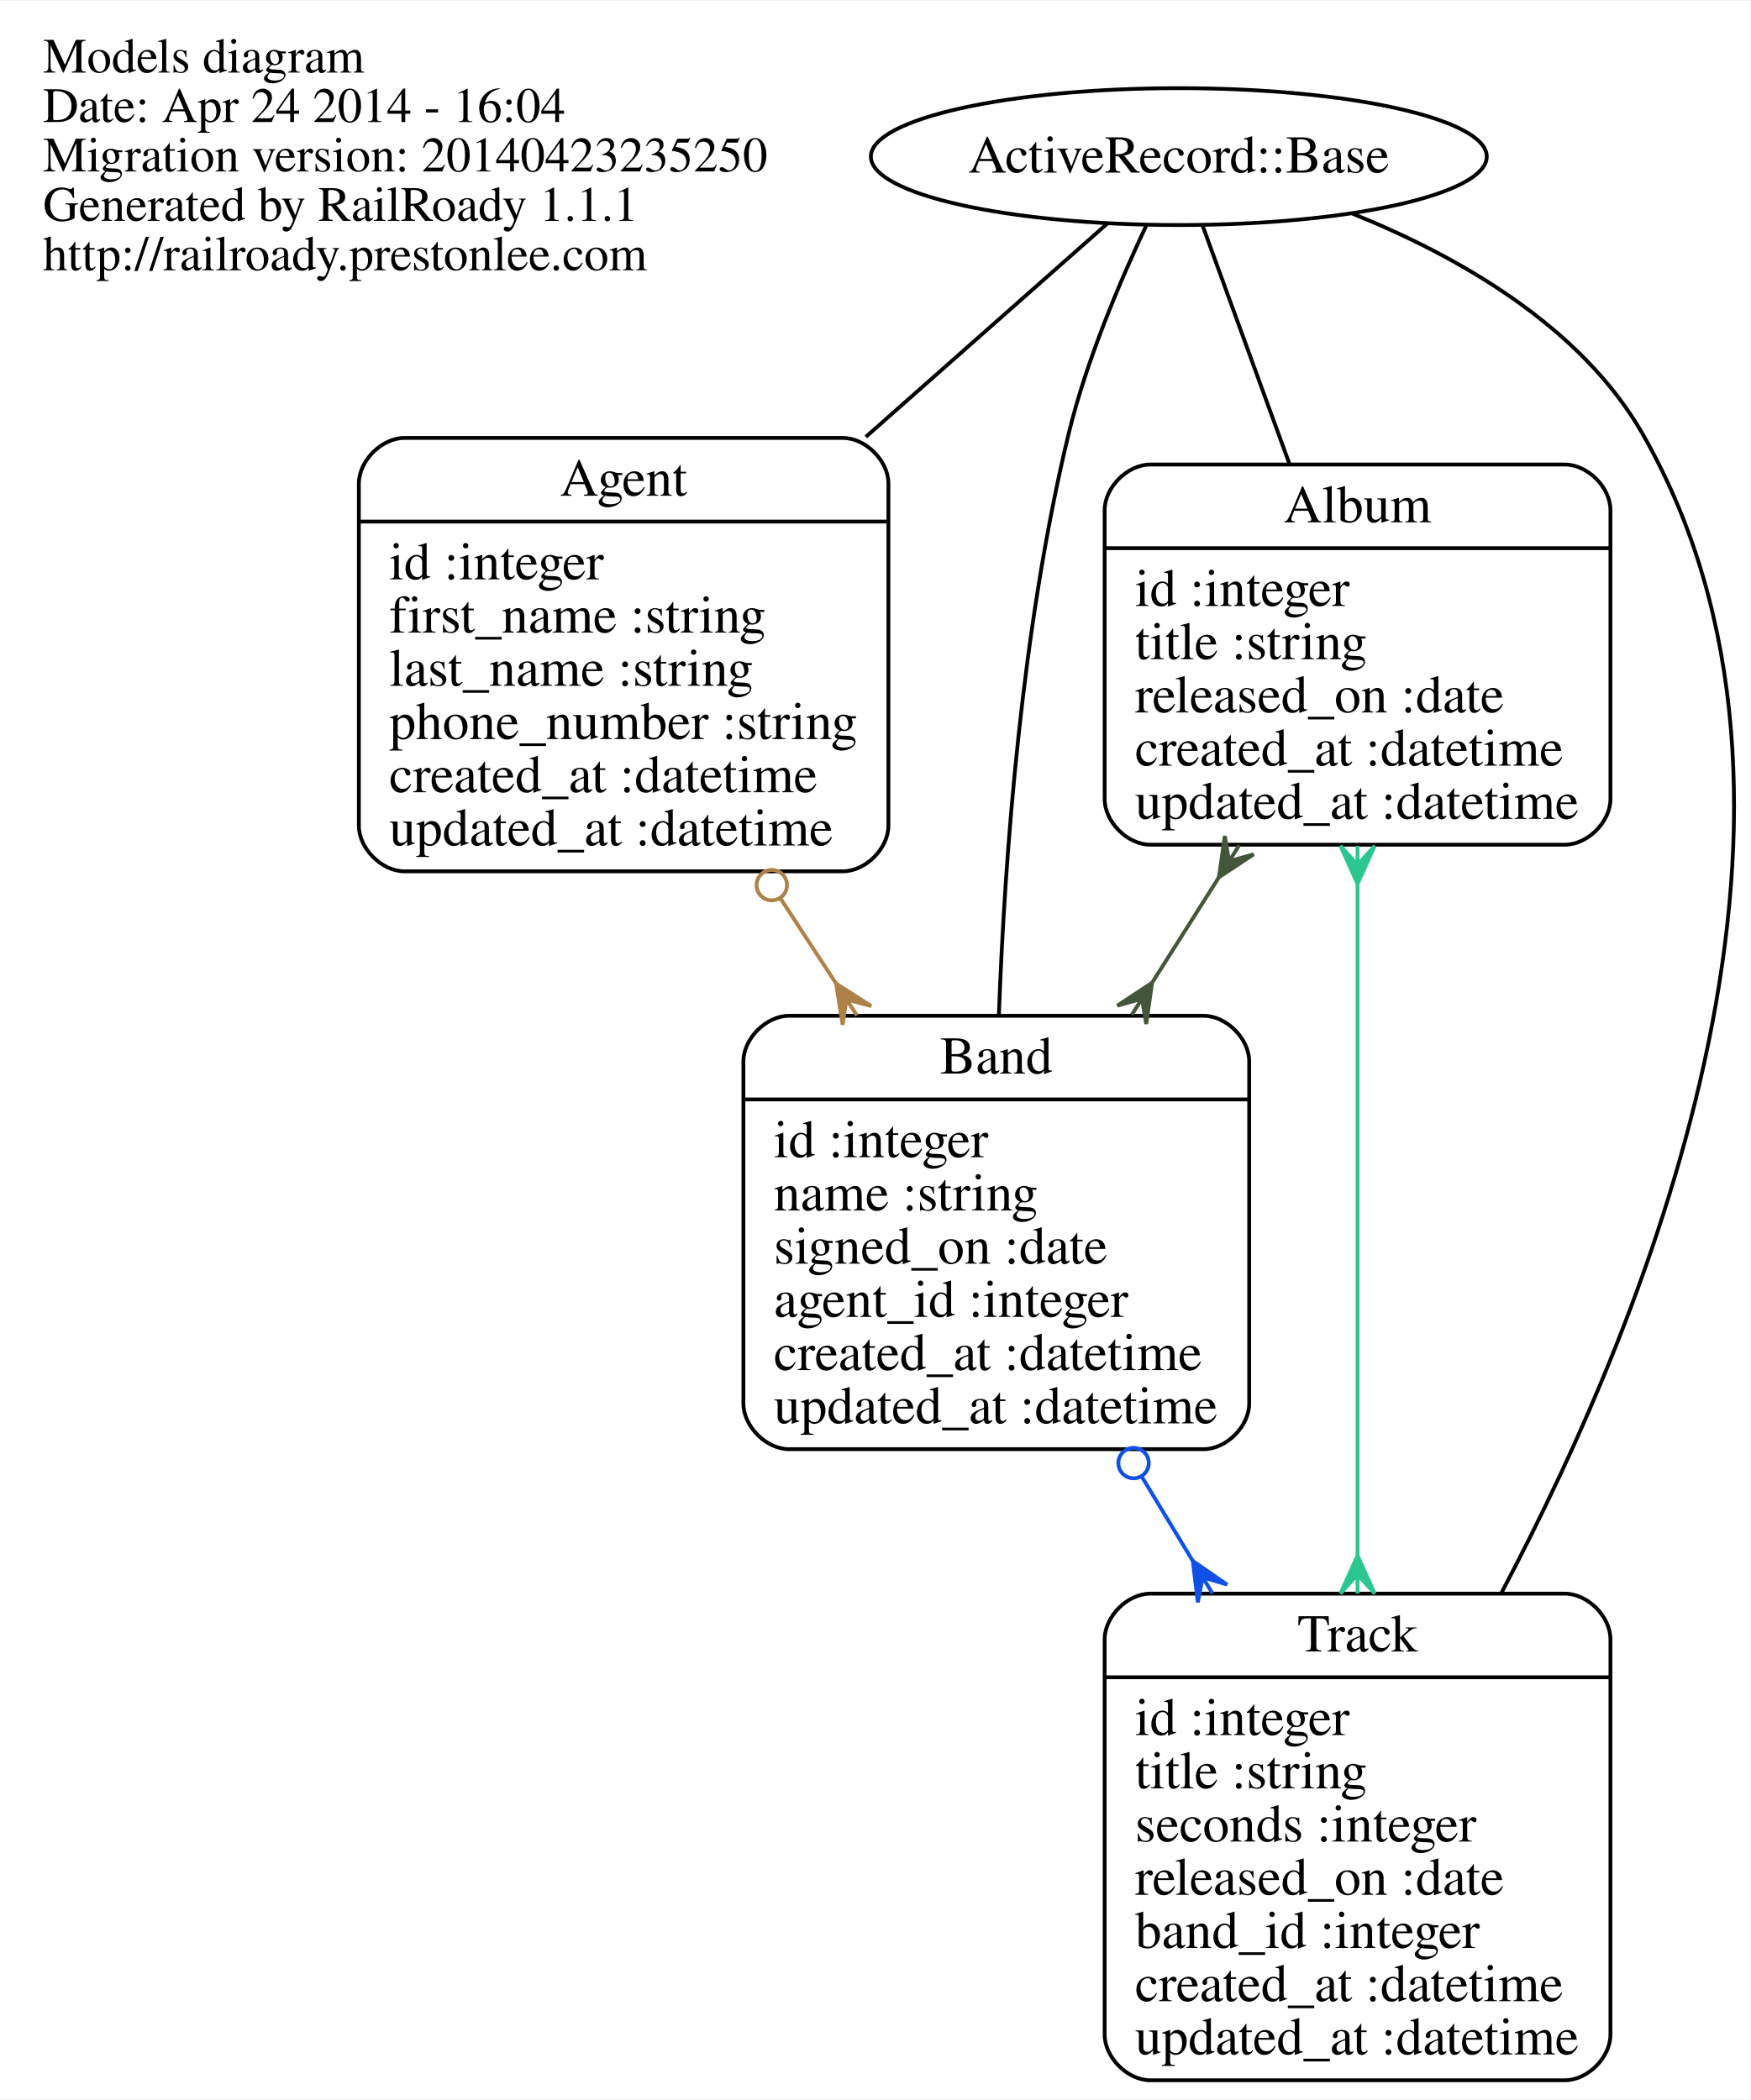
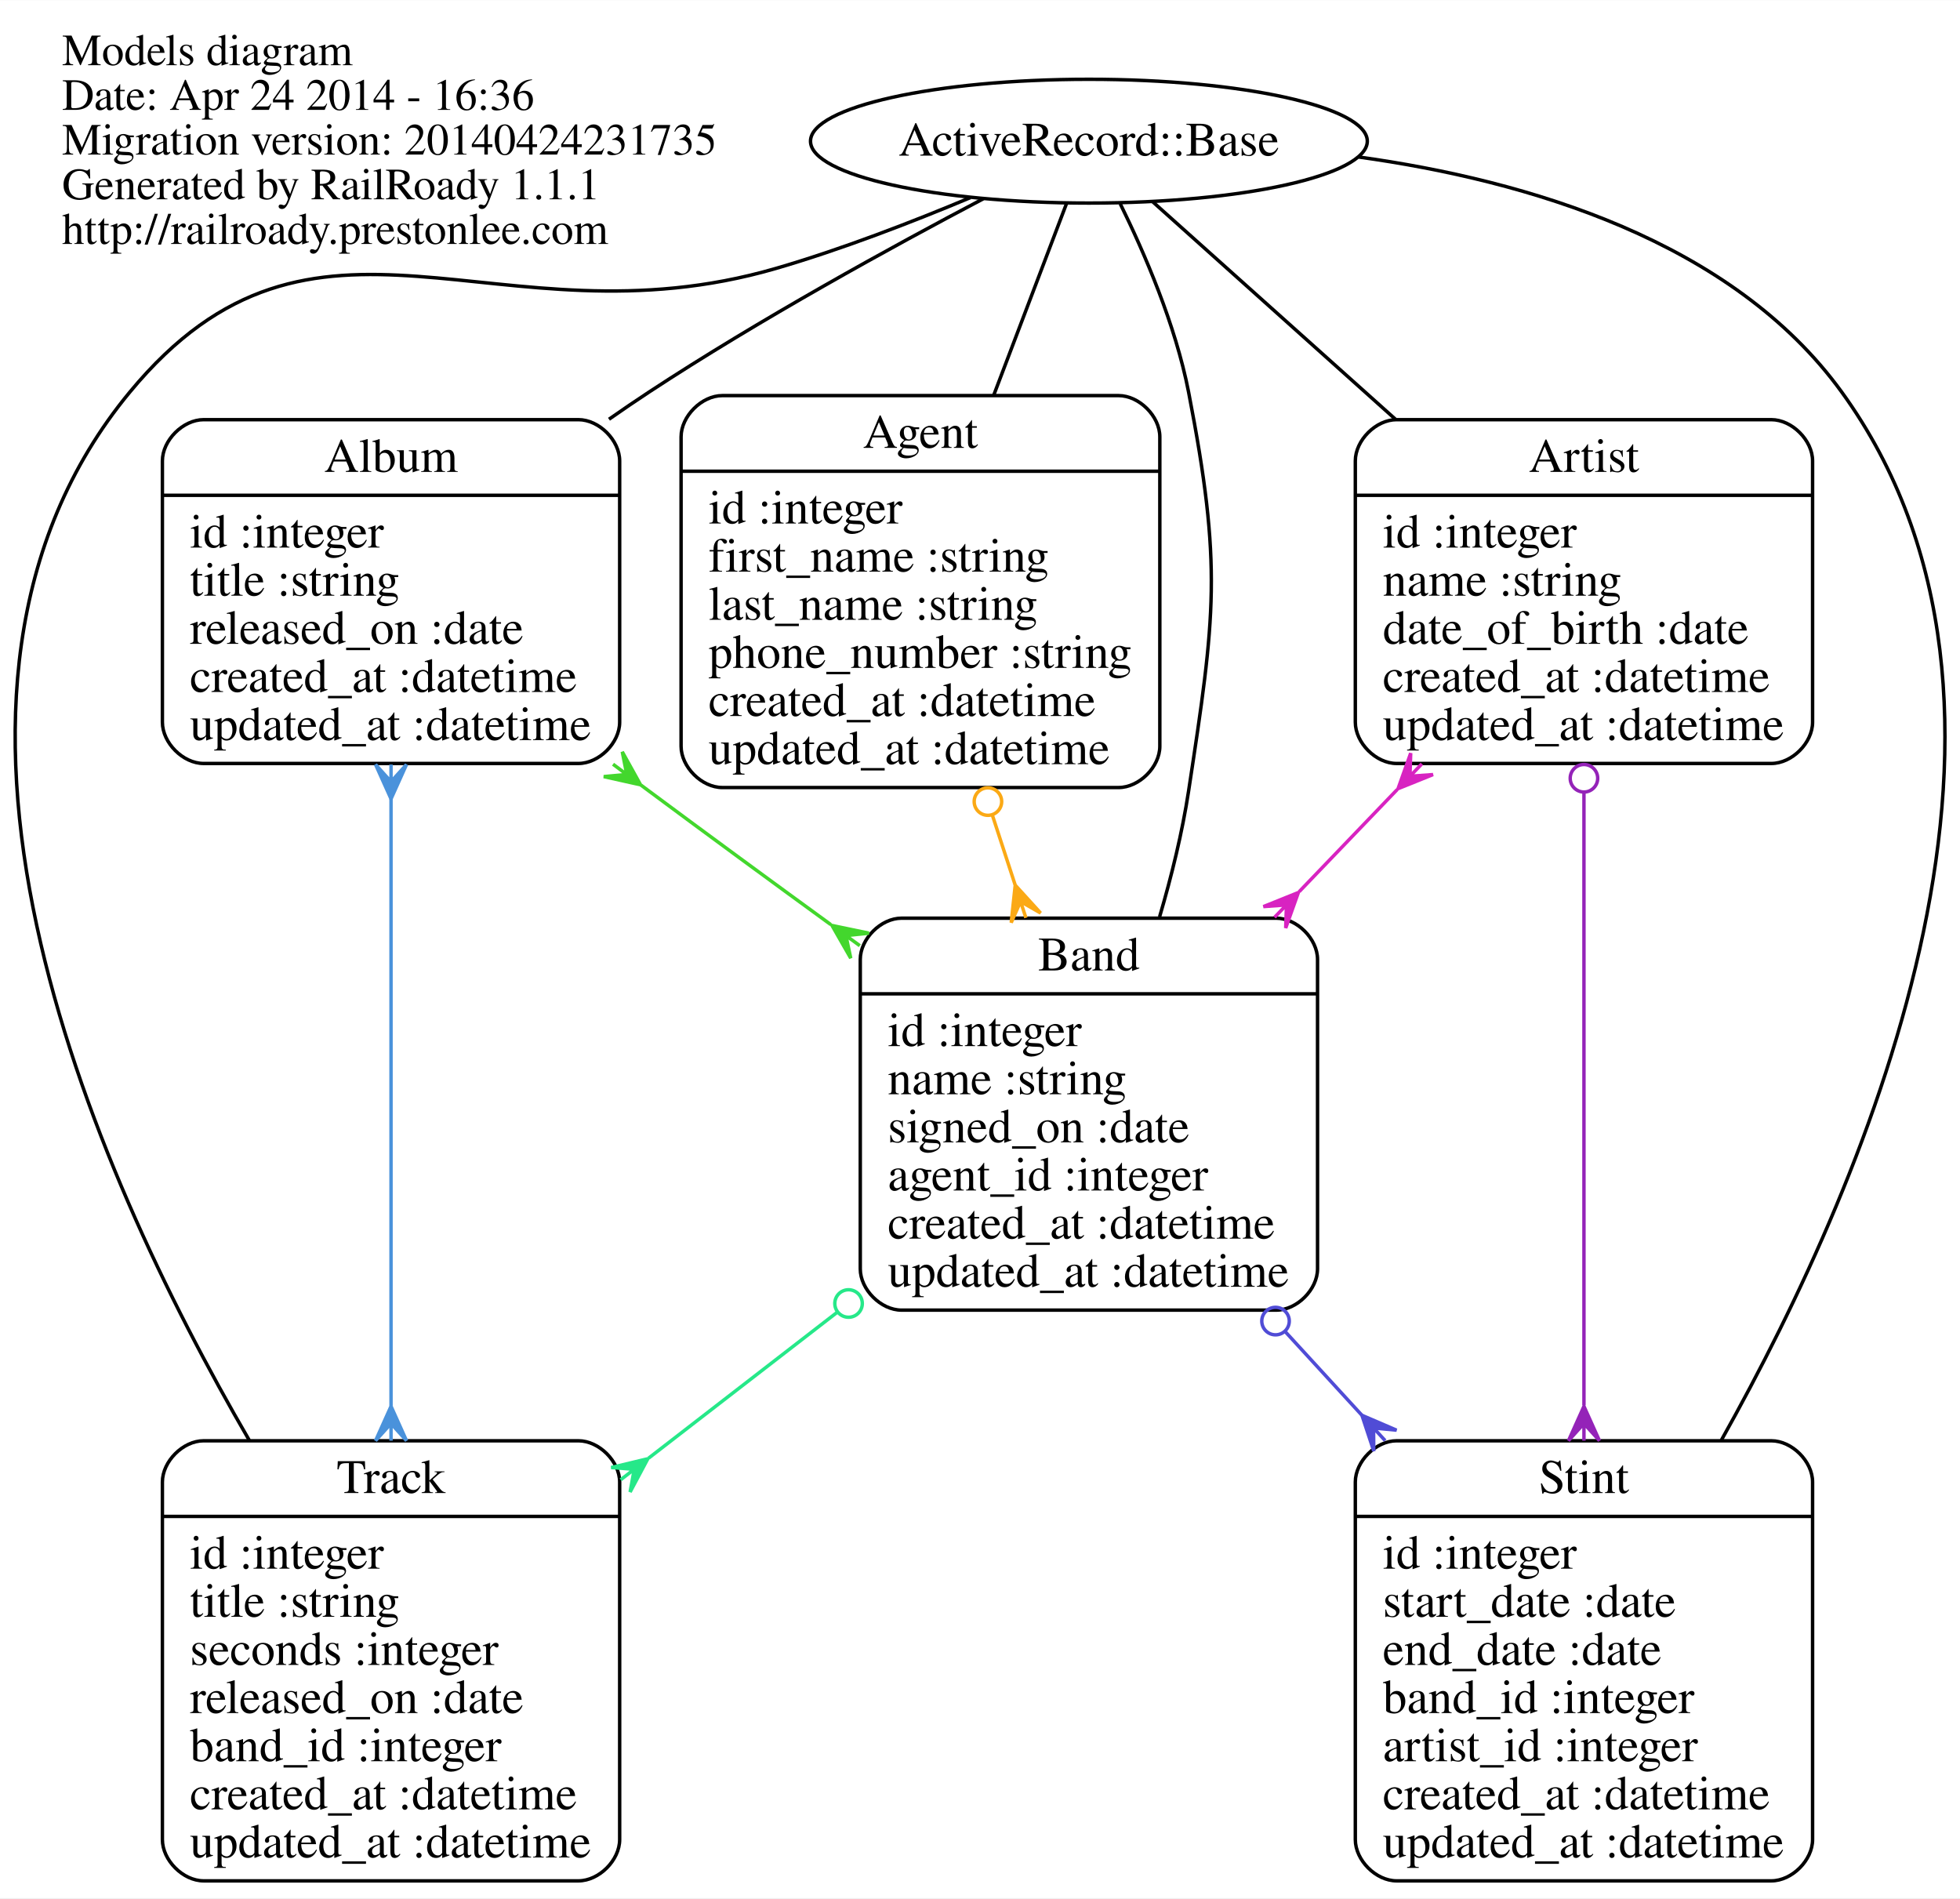
- <svg xmlns="http://www.w3.org/2000/svg" width="460pt" height="552pt" viewBox="0.00 0.00 460.32 552.00">
+ <svg xmlns="http://www.w3.org/2000/svg" width="570pt" height="552pt" viewBox="0.00 0.00 570.13 552.00">
  <g id="graph0" class="graph" transform="scale(1 1) rotate(0) translate(4 548)">
-     <polygon fill="white" stroke="none" points="-4,4 -4,-548 456.322,-548 456.322,4 -4,4" />
+     <polygon fill="white" stroke="none" points="-4,4 -4,-548 566.131,-548 566.131,4 -4,4" />
    <g id="node1" class="node">
-       <text text-anchor="start" x="7.312" y="-529.1" font-family="Times,serif" font-size="13.00">Models diagram</text>
-       <text text-anchor="start" x="7.312" y="-516.1" font-family="Times,serif" font-size="13.00">Date: Apr 24 2014 - 16:04</text>
-       <text text-anchor="start" x="7.312" y="-503.1" font-family="Times,serif" font-size="13.00">Migration version: 20140423235250</text>
-       <text text-anchor="start" x="7.312" y="-490.1" font-family="Times,serif" font-size="13.00">Generated by RailRoady 1.1.1</text>
-       <text text-anchor="start" x="7.312" y="-477.1" font-family="Times,serif" font-size="13.00">http://railroady.prestonlee.com</text>
+       <text text-anchor="start" x="14.056" y="-529.1" font-family="Times,serif" font-size="13.00">Models diagram</text>
+       <text text-anchor="start" x="14.056" y="-516.1" font-family="Times,serif" font-size="13.00">Date: Apr 24 2014 - 16:36</text>
+       <text text-anchor="start" x="14.056" y="-503.1" font-family="Times,serif" font-size="13.00">Migration version: 20140424231735</text>
+       <text text-anchor="start" x="14.056" y="-490.1" font-family="Times,serif" font-size="13.00">Generated by RailRoady 1.1.1</text>
+       <text text-anchor="start" x="14.056" y="-477.1" font-family="Times,serif" font-size="13.00">http://railroady.prestonlee.com</text>
    </g>
    <g id="node2" class="node">
-       <path fill="none" stroke="black" d="M102.371,-319C102.371,-319 217.629,-319 217.629,-319 223.629,-319 229.629,-325 229.629,-331 229.629,-331 229.629,-421 229.629,-421 229.629,-427 223.629,-433 217.629,-433 217.629,-433 102.371,-433 102.371,-433 96.371,-433 90.371,-427 90.371,-421 90.371,-421 90.371,-331 90.371,-331 90.371,-325 96.371,-319 102.371,-319" />
-       <text text-anchor="middle" x="160" y="-417.8" font-family="Times,serif" font-size="14.00">Agent</text>
-       <polyline fill="none" stroke="black" points="90.371,-411 229.629,-411 " />
-       <text text-anchor="start" x="98.371" y="-395.8" font-family="Times,serif" font-size="14.00">id :integer</text>
-       <text text-anchor="start" x="98.371" y="-381.8" font-family="Times,serif" font-size="14.00">first_name :string</text>
-       <text text-anchor="start" x="98.371" y="-367.8" font-family="Times,serif" font-size="14.00">last_name :string</text>
-       <text text-anchor="start" x="98.371" y="-353.8" font-family="Times,serif" font-size="14.00">phone_number :string</text>
-       <text text-anchor="start" x="98.371" y="-339.8" font-family="Times,serif" font-size="14.00">created_at :datetime</text>
-       <text text-anchor="start" x="98.371" y="-325.8" font-family="Times,serif" font-size="14.00">updated_at :datetime</text>
+       <path fill="none" stroke="black" d="M206.115,-319C206.115,-319 321.373,-319 321.373,-319 327.373,-319 333.373,-325 333.373,-331 333.373,-331 333.373,-421 333.373,-421 333.373,-427 327.373,-433 321.373,-433 321.373,-433 206.115,-433 206.115,-433 200.115,-433 194.115,-427 194.115,-421 194.115,-421 194.115,-331 194.115,-331 194.115,-325 200.115,-319 206.115,-319" />
+       <text text-anchor="middle" x="263.744" y="-417.8" font-family="Times,serif" font-size="14.00">Agent</text>
+       <polyline fill="none" stroke="black" points="194.115,-411 333.373,-411 " />
+       <text text-anchor="start" x="202.115" y="-395.8" font-family="Times,serif" font-size="14.00">id :integer</text>
+       <text text-anchor="start" x="202.115" y="-381.8" font-family="Times,serif" font-size="14.00">first_name :string</text>
+       <text text-anchor="start" x="202.115" y="-367.8" font-family="Times,serif" font-size="14.00">last_name :string</text>
+       <text text-anchor="start" x="202.115" y="-353.8" font-family="Times,serif" font-size="14.00">phone_number :string</text>
+       <text text-anchor="start" x="202.115" y="-339.8" font-family="Times,serif" font-size="14.00">created_at :datetime</text>
+       <text text-anchor="start" x="202.115" y="-325.8" font-family="Times,serif" font-size="14.00">updated_at :datetime</text>
+     </g>
+     <g id="node5" class="node">
+       <path fill="none" stroke="black" d="M258.239,-167C258.239,-167 367.249,-167 367.249,-167 373.249,-167 379.249,-173 379.249,-179 379.249,-179 379.249,-269 379.249,-269 379.249,-275 373.249,-281 367.249,-281 367.249,-281 258.239,-281 258.239,-281 252.239,-281 246.239,-275 246.239,-269 246.239,-269 246.239,-179 246.239,-179 246.239,-173 252.239,-167 258.239,-167" />
+       <text text-anchor="middle" x="312.744" y="-265.8" font-family="Times,serif" font-size="14.00">Band</text>
+       <polyline fill="none" stroke="black" points="246.239,-259 379.249,-259 " />
+       <text text-anchor="start" x="254.239" y="-243.8" font-family="Times,serif" font-size="14.00">id :integer</text>
+       <text text-anchor="start" x="254.239" y="-229.8" font-family="Times,serif" font-size="14.00">name :string</text>
+       <text text-anchor="start" x="254.239" y="-215.8" font-family="Times,serif" font-size="14.00">signed_on :date</text>
+       <text text-anchor="start" x="254.239" y="-201.8" font-family="Times,serif" font-size="14.00">agent_id :integer</text>
+       <text text-anchor="start" x="254.239" y="-187.8" font-family="Times,serif" font-size="14.00">created_at :datetime</text>
+       <text text-anchor="start" x="254.239" y="-173.8" font-family="Times,serif" font-size="14.00">updated_at :datetime</text>
+     </g>
+     <g id="edge1" class="edge">
+       <path fill="none" stroke="#fba915" d="M284.699,-310.851C286.872,-304.202 289.082,-297.436 291.259,-290.769" />
+       <ellipse fill="none" stroke="#fba915" cx="283.371" cy="-314.917" rx="4" ry="4" />
+       <polygon fill="#fba915" stroke="#fba915" points="291.313,-290.603 298.696,-282.495 292.866,-285.851 294.419,-281.098 294.419,-281.098 294.419,-281.098 292.866,-285.851 290.141,-279.7 291.313,-290.603 291.313,-290.603" />
+     </g>
+     <g id="node3" class="node">
+       <path fill="none" stroke="black" d="M55.239,-326C55.239,-326 164.249,-326 164.249,-326 170.249,-326 176.249,-332 176.249,-338 176.249,-338 176.249,-414 176.249,-414 176.249,-420 170.249,-426 164.249,-426 164.249,-426 55.239,-426 55.239,-426 49.239,-426 43.239,-420 43.239,-414 43.239,-414 43.239,-338 43.239,-338 43.239,-332 49.239,-326 55.239,-326" />
+       <text text-anchor="middle" x="109.744" y="-410.8" font-family="Times,serif" font-size="14.00">Album</text>
+       <polyline fill="none" stroke="black" points="43.239,-404 176.249,-404 " />
+       <text text-anchor="start" x="51.239" y="-388.8" font-family="Times,serif" font-size="14.00">id :integer</text>
+       <text text-anchor="start" x="51.239" y="-374.8" font-family="Times,serif" font-size="14.00">title :string</text>
+       <text text-anchor="start" x="51.239" y="-360.8" font-family="Times,serif" font-size="14.00">released_on :date</text>
+       <text text-anchor="start" x="51.239" y="-346.8" font-family="Times,serif" font-size="14.00">created_at :datetime</text>
+       <text text-anchor="start" x="51.239" y="-332.8" font-family="Times,serif" font-size="14.00">updated_at :datetime</text>
+     </g>
+     <g id="edge4" class="edge">
+       <path fill="none" stroke="#43d72d" d="M182.493,-319.674C183.247,-319.113 183.997,-318.555 184.744,-318 201.796,-305.328 220.228,-291.824 237.65,-279.147" />
+       <polygon fill="#43d72d" stroke="#43d72d" points="182.326,-319.8 171.622,-322.182 178.321,-322.793 174.316,-325.786 174.316,-325.786 174.316,-325.786 178.321,-322.793 177.01,-329.391 182.326,-319.8 182.326,-319.8" />
+       <polygon fill="#43d72d" stroke="#43d72d" points="238.021,-278.877 248.756,-276.638 242.066,-275.938 246.111,-272.998 246.111,-272.998 246.111,-272.998 242.066,-275.938 243.465,-269.358 238.021,-278.877 238.021,-278.877" />
+     </g>
+     <g id="node7" class="node">
+       <path fill="none" stroke="black" d="M55.239,-1C55.239,-1 164.249,-1 164.249,-1 170.249,-1 176.249,-7 176.249,-13 176.249,-13 176.249,-117 176.249,-117 176.249,-123 170.249,-129 164.249,-129 164.249,-129 55.239,-129 55.239,-129 49.239,-129 43.239,-123 43.239,-117 43.239,-117 43.239,-13 43.239,-13 43.239,-7 49.239,-1 55.239,-1" />
+       <text text-anchor="middle" x="109.744" y="-113.8" font-family="Times,serif" font-size="14.00">Track</text>
+       <polyline fill="none" stroke="black" points="43.239,-107 176.249,-107 " />
+       <text text-anchor="start" x="51.239" y="-91.8" font-family="Times,serif" font-size="14.00">id :integer</text>
+       <text text-anchor="start" x="51.239" y="-77.8" font-family="Times,serif" font-size="14.00">title :string</text>
+       <text text-anchor="start" x="51.239" y="-63.8" font-family="Times,serif" font-size="14.00">seconds :integer</text>
+       <text text-anchor="start" x="51.239" y="-49.8" font-family="Times,serif" font-size="14.00">released_on :date</text>
+       <text text-anchor="start" x="51.239" y="-35.8" font-family="Times,serif" font-size="14.00">band_id :integer</text>
+       <text text-anchor="start" x="51.239" y="-21.8" font-family="Times,serif" font-size="14.00">created_at :datetime</text>
+       <text text-anchor="start" x="51.239" y="-7.8" font-family="Times,serif" font-size="14.00">updated_at :datetime</text>
+     </g>
+     <g id="edge3" class="edge">
+       <path fill="none" stroke="#4a92db" d="M109.744,-315.672C109.744,-265.39 109.744,-193.076 109.744,-139.203" />
+       <polygon fill="#4a92db" stroke="#4a92db" points="109.744,-315.696 105.244,-325.696 109.744,-320.696 109.744,-325.696 109.744,-325.696 109.744,-325.696 109.744,-320.696 114.244,-325.696 109.744,-315.696 109.744,-315.696" />
+       <polygon fill="#4a92db" stroke="#4a92db" points="109.744,-139.028 114.244,-129.028 109.744,-134.028 109.744,-129.028 109.744,-129.028 109.744,-129.028 109.744,-134.028 105.244,-129.028 109.744,-139.028 109.744,-139.028" />
    </g>
    <g id="node4" class="node">
-       <path fill="none" stroke="black" d="M203.495,-167C203.495,-167 312.505,-167 312.505,-167 318.505,-167 324.505,-173 324.505,-179 324.505,-179 324.505,-269 324.505,-269 324.505,-275 318.505,-281 312.505,-281 312.505,-281 203.495,-281 203.495,-281 197.495,-281 191.495,-275 191.495,-269 191.495,-269 191.495,-179 191.495,-179 191.495,-173 197.495,-167 203.495,-167" />
-       <text text-anchor="middle" x="258" y="-265.8" font-family="Times,serif" font-size="14.00">Band</text>
-       <polyline fill="none" stroke="black" points="191.495,-259 324.505,-259 " />
-       <text text-anchor="start" x="199.495" y="-243.8" font-family="Times,serif" font-size="14.00">id :integer</text>
-       <text text-anchor="start" x="199.495" y="-229.8" font-family="Times,serif" font-size="14.00">name :string</text>
-       <text text-anchor="start" x="199.495" y="-215.8" font-family="Times,serif" font-size="14.00">signed_on :date</text>
-       <text text-anchor="start" x="199.495" y="-201.8" font-family="Times,serif" font-size="14.00">agent_id :integer</text>
-       <text text-anchor="start" x="199.495" y="-187.8" font-family="Times,serif" font-size="14.00">created_at :datetime</text>
-       <text text-anchor="start" x="199.495" y="-173.8" font-family="Times,serif" font-size="14.00">updated_at :datetime</text>
+       <path fill="none" stroke="black" d="M402.239,-326C402.239,-326 511.249,-326 511.249,-326 517.249,-326 523.249,-332 523.249,-338 523.249,-338 523.249,-414 523.249,-414 523.249,-420 517.249,-426 511.249,-426 511.249,-426 402.239,-426 402.239,-426 396.239,-426 390.239,-420 390.239,-414 390.239,-414 390.239,-338 390.239,-338 390.239,-332 396.239,-326 402.239,-326" />
+       <text text-anchor="middle" x="456.744" y="-410.8" font-family="Times,serif" font-size="14.00">Artist</text>
+       <polyline fill="none" stroke="black" points="390.239,-404 523.249,-404 " />
+       <text text-anchor="start" x="398.239" y="-388.8" font-family="Times,serif" font-size="14.00">id :integer</text>
+       <text text-anchor="start" x="398.239" y="-374.8" font-family="Times,serif" font-size="14.00">name :string</text>
+       <text text-anchor="start" x="398.239" y="-360.8" font-family="Times,serif" font-size="14.00">date_of_birth :date</text>
+       <text text-anchor="start" x="398.239" y="-346.8" font-family="Times,serif" font-size="14.00">created_at :datetime</text>
+       <text text-anchor="start" x="398.239" y="-332.8" font-family="Times,serif" font-size="14.00">updated_at :datetime</text>
    </g>
-     <g id="edge1" class="edge">
-       <path fill="none" stroke="#ae8149" d="M201.335,-311.732C206.113,-304.419 210.99,-296.954 215.779,-289.624" />
-       <ellipse fill="none" stroke="#ae8149" cx="198.958" cy="-315.37" rx="4" ry="4" />
-       <polygon fill="#ae8149" stroke="#ae8149" points="215.88,-289.469 225.117,-283.559 218.615,-285.284 221.349,-281.098 221.349,-281.098 221.349,-281.098 218.615,-285.284 217.582,-278.636 215.88,-289.469 215.88,-289.469" />
+     <g id="edge7" class="edge">
+       <path fill="none" stroke="#d823c1" d="M402.421,-318.413C393.117,-308.722 383.393,-298.593 373.925,-288.73" />
+       <polygon fill="#d823c1" stroke="#d823c1" points="402.668,-318.67 406.347,-329.001 406.13,-322.277 409.593,-325.884 409.593,-325.884 409.593,-325.884 406.13,-322.277 412.839,-322.768 402.668,-318.67 402.668,-318.67" />
+       <polygon fill="#d823c1" stroke="#d823c1" points="373.671,-288.465 369.991,-278.135 370.208,-284.858 366.745,-281.251 366.745,-281.251 366.745,-281.251 370.208,-284.858 363.499,-284.368 373.671,-288.465 373.671,-288.465" />
    </g>
-     <g id="node3" class="node">
-       <path fill="none" stroke="black" d="M298.495,-326C298.495,-326 407.505,-326 407.505,-326 413.505,-326 419.505,-332 419.505,-338 419.505,-338 419.505,-414 419.505,-414 419.505,-420 413.505,-426 407.505,-426 407.505,-426 298.495,-426 298.495,-426 292.495,-426 286.495,-420 286.495,-414 286.495,-414 286.495,-338 286.495,-338 286.495,-332 292.495,-326 298.495,-326" />
-       <text text-anchor="middle" x="353" y="-410.8" font-family="Times,serif" font-size="14.00">Album</text>
-       <polyline fill="none" stroke="black" points="286.495,-404 419.505,-404 " />
-       <text text-anchor="start" x="294.495" y="-388.8" font-family="Times,serif" font-size="14.00">id :integer</text>
-       <text text-anchor="start" x="294.495" y="-374.8" font-family="Times,serif" font-size="14.00">title :string</text>
-       <text text-anchor="start" x="294.495" y="-360.8" font-family="Times,serif" font-size="14.00">released_on :date</text>
-       <text text-anchor="start" x="294.495" y="-346.8" font-family="Times,serif" font-size="14.00">created_at :datetime</text>
-       <text text-anchor="start" x="294.495" y="-332.8" font-family="Times,serif" font-size="14.00">updated_at :datetime</text>
-     </g>
-     <g id="edge4" class="edge">
-       <path fill="none" stroke="#43563b" d="M316.507,-317.379C310.817,-308.395 304.904,-299.06 299.12,-289.927" />
-       <polygon fill="#43563b" stroke="#43563b" points="316.543,-317.436 318.092,-328.292 319.218,-321.66 321.893,-325.884 321.893,-325.884 321.893,-325.884 319.218,-321.66 325.695,-323.477 316.543,-317.436 316.543,-317.436" />
-       <polygon fill="#43563b" stroke="#43563b" points="298.976,-289.699 297.427,-278.843 296.301,-285.475 293.626,-281.251 293.626,-281.251 293.626,-281.251 296.301,-285.475 289.824,-283.659 298.976,-289.699 298.976,-289.699" />
-     </g>
-     <g id="node5" class="node">
-       <path fill="none" stroke="black" d="M298.495,-1C298.495,-1 407.505,-1 407.505,-1 413.505,-1 419.505,-7 419.505,-13 419.505,-13 419.505,-117 419.505,-117 419.505,-123 413.505,-129 407.505,-129 407.505,-129 298.495,-129 298.495,-129 292.495,-129 286.495,-123 286.495,-117 286.495,-117 286.495,-13 286.495,-13 286.495,-7 292.495,-1 298.495,-1" />
-       <text text-anchor="middle" x="353" y="-113.8" font-family="Times,serif" font-size="14.00">Track</text>
-       <polyline fill="none" stroke="black" points="286.495,-107 419.505,-107 " />
-       <text text-anchor="start" x="294.495" y="-91.8" font-family="Times,serif" font-size="14.00">id :integer</text>
-       <text text-anchor="start" x="294.495" y="-77.8" font-family="Times,serif" font-size="14.00">title :string</text>
-       <text text-anchor="start" x="294.495" y="-63.8" font-family="Times,serif" font-size="14.00">seconds :integer</text>
-       <text text-anchor="start" x="294.495" y="-49.8" font-family="Times,serif" font-size="14.00">released_on :date</text>
-       <text text-anchor="start" x="294.495" y="-35.8" font-family="Times,serif" font-size="14.00">band_id :integer</text>
-       <text text-anchor="start" x="294.495" y="-21.8" font-family="Times,serif" font-size="14.00">created_at :datetime</text>
-       <text text-anchor="start" x="294.495" y="-7.8" font-family="Times,serif" font-size="14.00">updated_at :datetime</text>
-     </g>
-     <g id="edge3" class="edge">
-       <path fill="none" stroke="#2cc78e" d="M353,-315.672C353,-265.39 353,-193.076 353,-139.203" />
-       <polygon fill="#2cc78e" stroke="#2cc78e" points="353,-315.696 348.5,-325.696 353,-320.696 353,-325.696 353,-325.696 353,-325.696 353,-320.696 357.5,-325.696 353,-315.696 353,-315.696" />
-       <polygon fill="#2cc78e" stroke="#2cc78e" points="353,-139.028 357.5,-129.028 353,-134.028 353,-129.028 353,-129.028 353,-129.028 353,-134.028 348.5,-129.028 353,-139.028 353,-139.028" />
+     <g id="node6" class="node">
+       <path fill="none" stroke="black" d="M402.239,-1C402.239,-1 511.249,-1 511.249,-1 517.249,-1 523.249,-7 523.249,-13 523.249,-13 523.249,-117 523.249,-117 523.249,-123 517.249,-129 511.249,-129 511.249,-129 402.239,-129 402.239,-129 396.239,-129 390.239,-123 390.239,-117 390.239,-117 390.239,-13 390.239,-13 390.239,-7 396.239,-1 402.239,-1" />
+       <text text-anchor="middle" x="456.744" y="-113.8" font-family="Times,serif" font-size="14.00">Stint</text>
+       <polyline fill="none" stroke="black" points="390.239,-107 523.249,-107 " />
+       <text text-anchor="start" x="398.239" y="-91.8" font-family="Times,serif" font-size="14.00">id :integer</text>
+       <text text-anchor="start" x="398.239" y="-77.8" font-family="Times,serif" font-size="14.00">start_date :date</text>
+       <text text-anchor="start" x="398.239" y="-63.8" font-family="Times,serif" font-size="14.00">end_date :date</text>
+       <text text-anchor="start" x="398.239" y="-49.8" font-family="Times,serif" font-size="14.00">band_id :integer</text>
+       <text text-anchor="start" x="398.239" y="-35.8" font-family="Times,serif" font-size="14.00">artist_id :integer</text>
+       <text text-anchor="start" x="398.239" y="-21.8" font-family="Times,serif" font-size="14.00">created_at :datetime</text>
+       <text text-anchor="start" x="398.239" y="-7.8" font-family="Times,serif" font-size="14.00">updated_at :datetime</text>
    </g>
    <g id="edge6" class="edge">
-       <path fill="none" stroke="#0f51e7" d="M296.236,-159.809C300.646,-152.522 305.166,-145.052 309.637,-137.663" />
-       <ellipse fill="none" stroke="#0f51e7" cx="294.1" cy="-163.341" rx="4" ry="4" />
-       <polygon fill="#0f51e7" stroke="#0f51e7" points="309.676,-137.598 318.703,-131.372 312.265,-133.32 314.853,-129.042 314.853,-129.042 314.853,-129.042 312.265,-133.32 311.003,-126.713 309.676,-137.598 309.676,-137.598" />
+       <path fill="none" stroke="#9423b8" d="M456.744,-317.663C456.744,-267.353 456.744,-193.908 456.744,-139.333" />
+       <ellipse fill="none" stroke="#9423b8" cx="456.744" cy="-321.696" rx="4" ry="4" />
+       <polygon fill="#9423b8" stroke="#9423b8" points="456.744,-139.028 461.244,-129.028 456.744,-134.028 456.744,-129.028 456.744,-129.028 456.744,-129.028 456.744,-134.028 452.244,-129.028 456.744,-139.028 456.744,-139.028" />
    </g>
-     <g id="node6" class="node">
-       <ellipse fill="none" stroke="black" cx="306" cy="-507" rx="80.982" ry="18" />
-       <text text-anchor="middle" x="306" y="-502.8" font-family="Times,serif" font-size="14.00">ActiveRecord::Base</text>
+     <g id="edge10" class="edge">
+       <path fill="none" stroke="#504cd6" d="M369.899,-160.686C377.208,-152.716 384.732,-144.514 392.149,-136.427" />
+       <ellipse fill="none" stroke="#504cd6" cx="367.028" cy="-163.815" rx="4" ry="4" />
+       <polygon fill="#504cd6" stroke="#504cd6" points="392.162,-136.412 402.238,-132.084 395.542,-132.727 398.922,-129.042 398.922,-129.042 398.922,-129.042 395.542,-132.727 395.605,-126.001 392.162,-136.412 392.162,-136.412" />
+     </g>
+     <g id="edge9" class="edge">
+       <path fill="none" stroke="#26e889" d="M239.657,-166.475C221.79,-152.656 202.644,-137.849 184.691,-123.964" />
+       <ellipse fill="none" stroke="#26e889" cx="242.829" cy="-168.928" rx="4" ry="4" />
+       <polygon fill="#26e889" stroke="#26e889" points="184.445,-123.774 179.288,-114.097 180.49,-120.715 176.535,-117.656 176.535,-117.656 176.535,-117.656 180.49,-120.715 173.782,-121.216 184.445,-123.774 184.445,-123.774" />
+     </g>
+     <g id="node8" class="node">
+       <ellipse fill="none" stroke="black" cx="312.744" cy="-507" rx="80.982" ry="18" />
+       <text text-anchor="middle" x="312.744" y="-502.8" font-family="Times,serif" font-size="14.00">ActiveRecord::Base</text>
    </g>
    <g id="edge2" class="edge">
-       <path fill="none" stroke="black" d="M287.212,-489.4C271.039,-475.109 246.732,-453.633 223.684,-433.269" />
+       <path fill="none" stroke="black" d="M306.237,-488.87C300.796,-474.546 292.717,-453.275 285.059,-433.116" />
    </g>
    <g id="edge5" class="edge">
-       <path fill="none" stroke="black" d="M312.241,-488.87C318.059,-472.901 327.023,-448.298 335.064,-426.227" />
-     </g>
-     <g id="edge7" class="edge">
-       <path fill="none" stroke="black" d="M297.505,-489.01C290.761,-474.707 281.71,-453.519 277,-434 264.736,-383.175 260.251,-323.66 258.677,-281.166" />
+       <path fill="none" stroke="black" d="M282.049,-490.265C255.675,-476.387 216.924,-455.135 184.744,-434 180.916,-431.486 177.029,-428.84 173.14,-426.121" />
    </g>
    <g id="edge8" class="edge">
-       <path fill="none" stroke="black" d="M351.58,-492.029C378.998,-481.005 411.659,-462.619 428,-434 483.205,-337.318 431.402,-205.893 390.778,-129.083" />
+       <path fill="none" stroke="black" d="M331.275,-489.4C349.126,-473.408 377.022,-448.418 401.982,-426.058" />
+     </g>
+     <g id="edge11" class="edge">
+       <path fill="none" stroke="black" d="M321.847,-488.823C328.849,-474.585 337.949,-453.58 341.744,-434 351.554,-383.386 349.506,-368.968 341.744,-318 339.911,-305.962 336.815,-293.339 333.311,-281.412" />
+     </g>
+     <g id="edge12" class="edge">
+       <path fill="none" stroke="black" d="M391.223,-502.397C440.234,-495.591 499.885,-478.01 531.744,-434 597.601,-343.024 540.879,-207.87 496.718,-129.177" />
+     </g>
+     <g id="edge13" class="edge">
+       <path fill="none" stroke="black" d="M278.275,-490.594C261.48,-483.546 240.832,-475.55 221.744,-470 140.053,-446.248 87.949,-499.569 33.744,-434 -38.269,-346.889 21.997,-209.139 68.482,-129.189" />
    </g>
  </g>
</svg>
